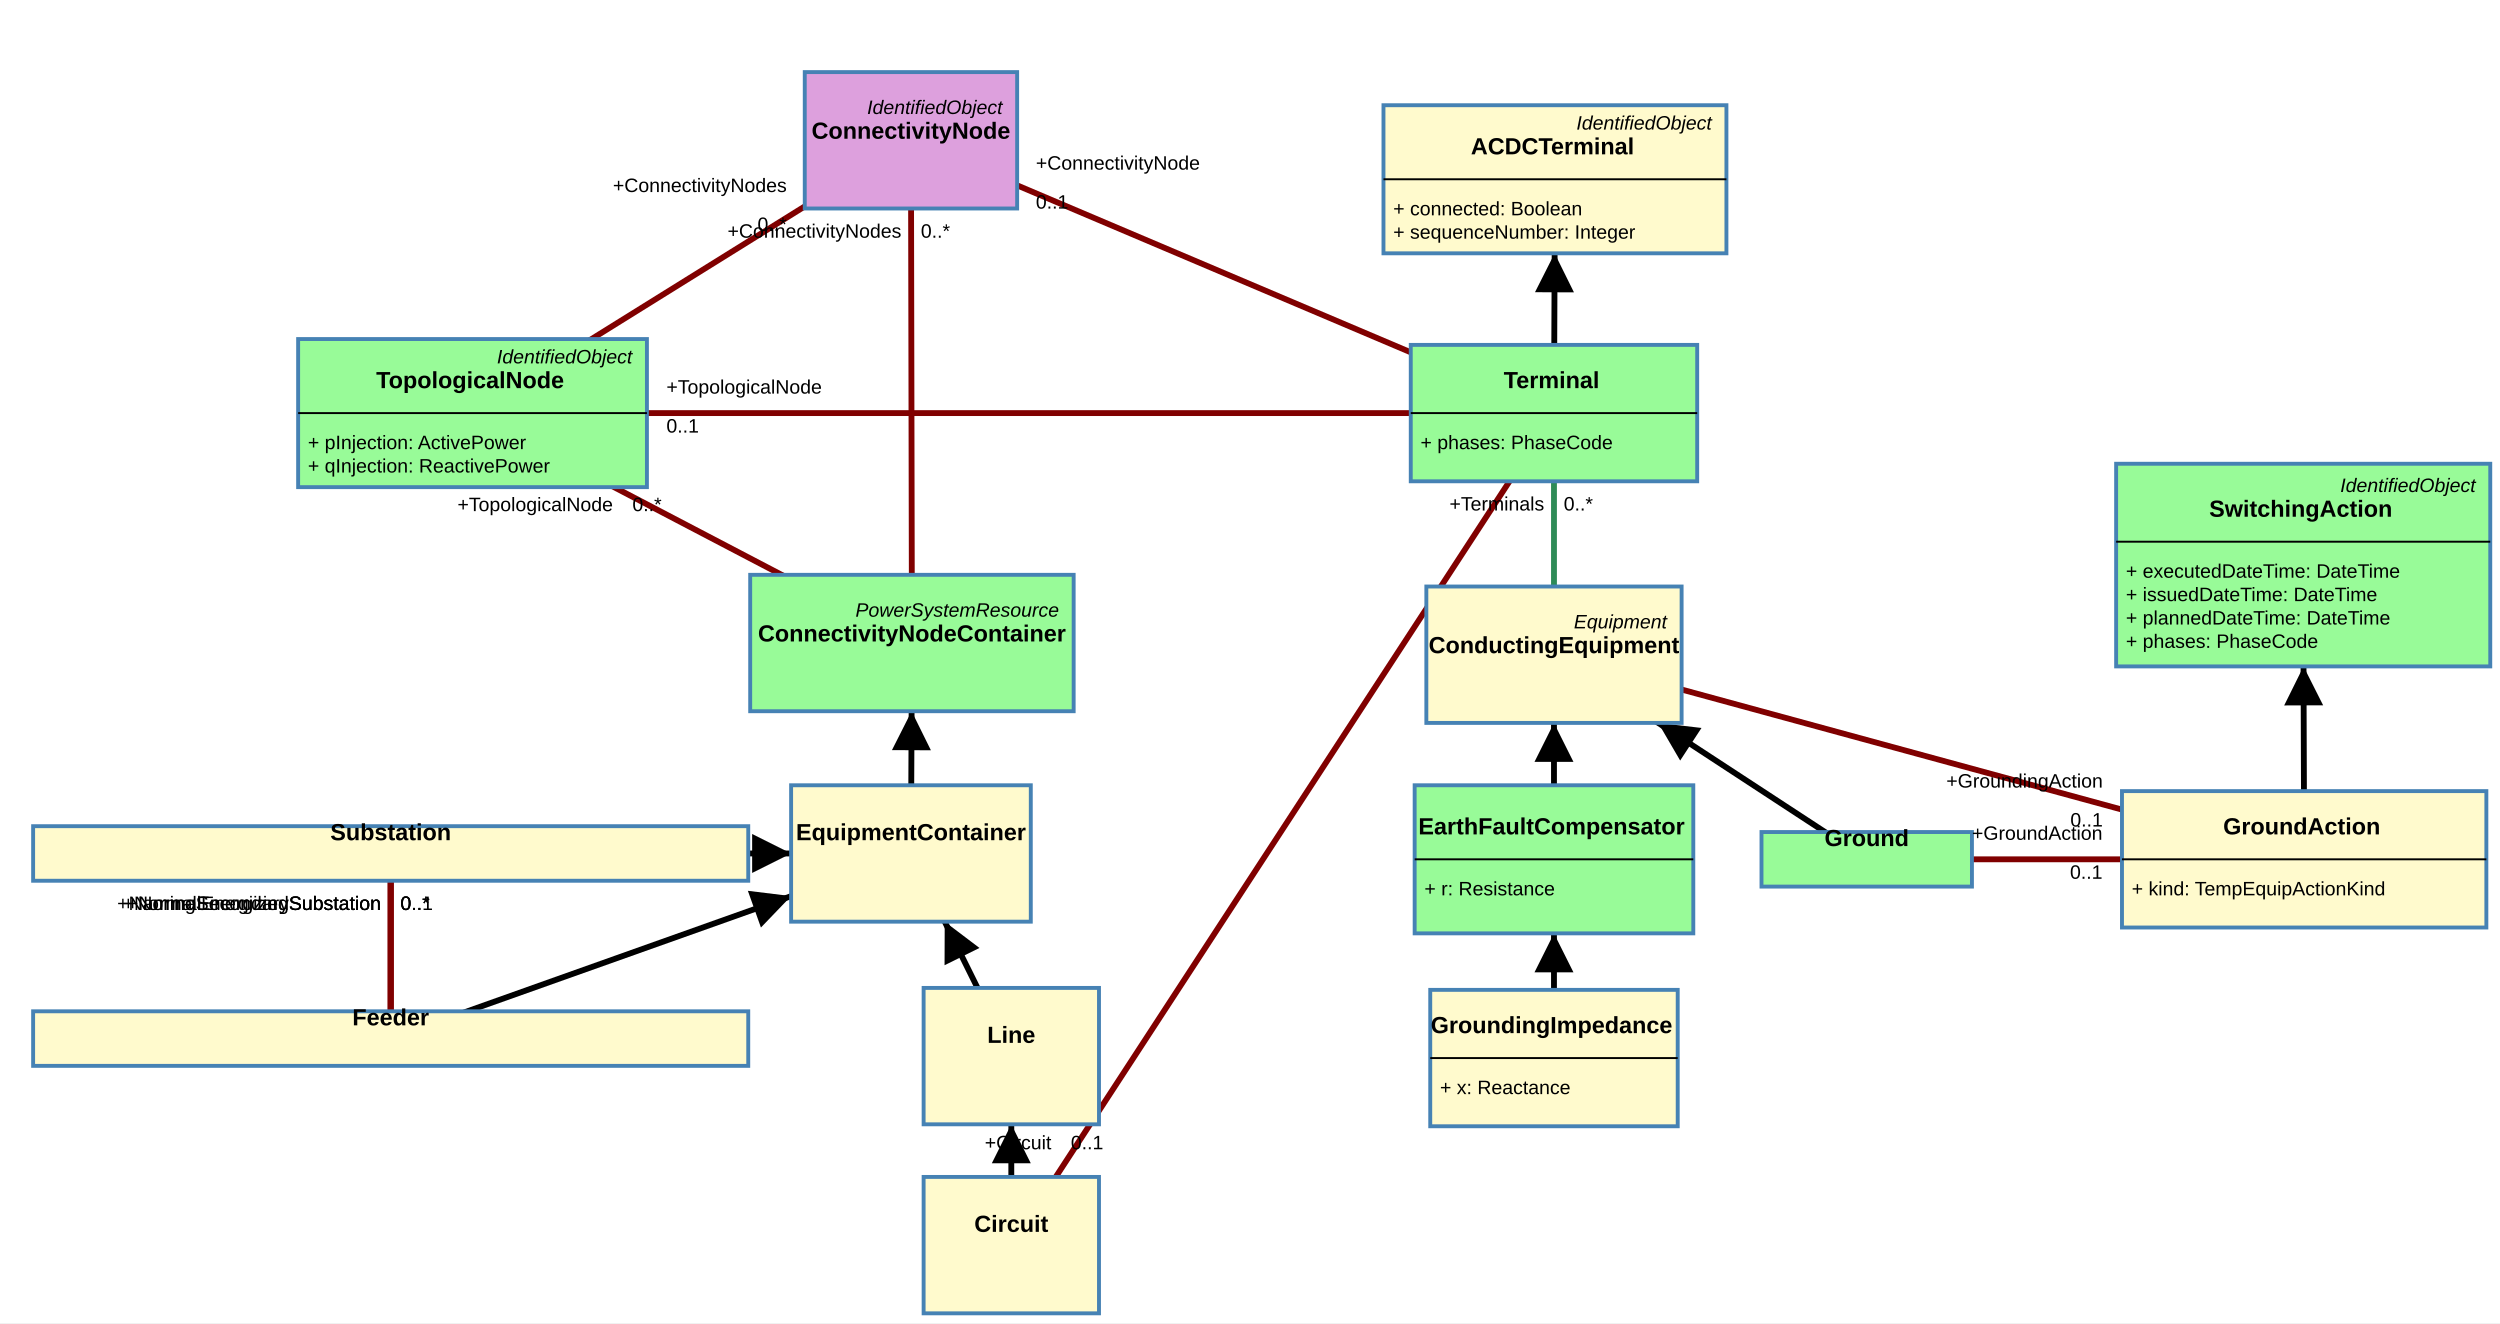
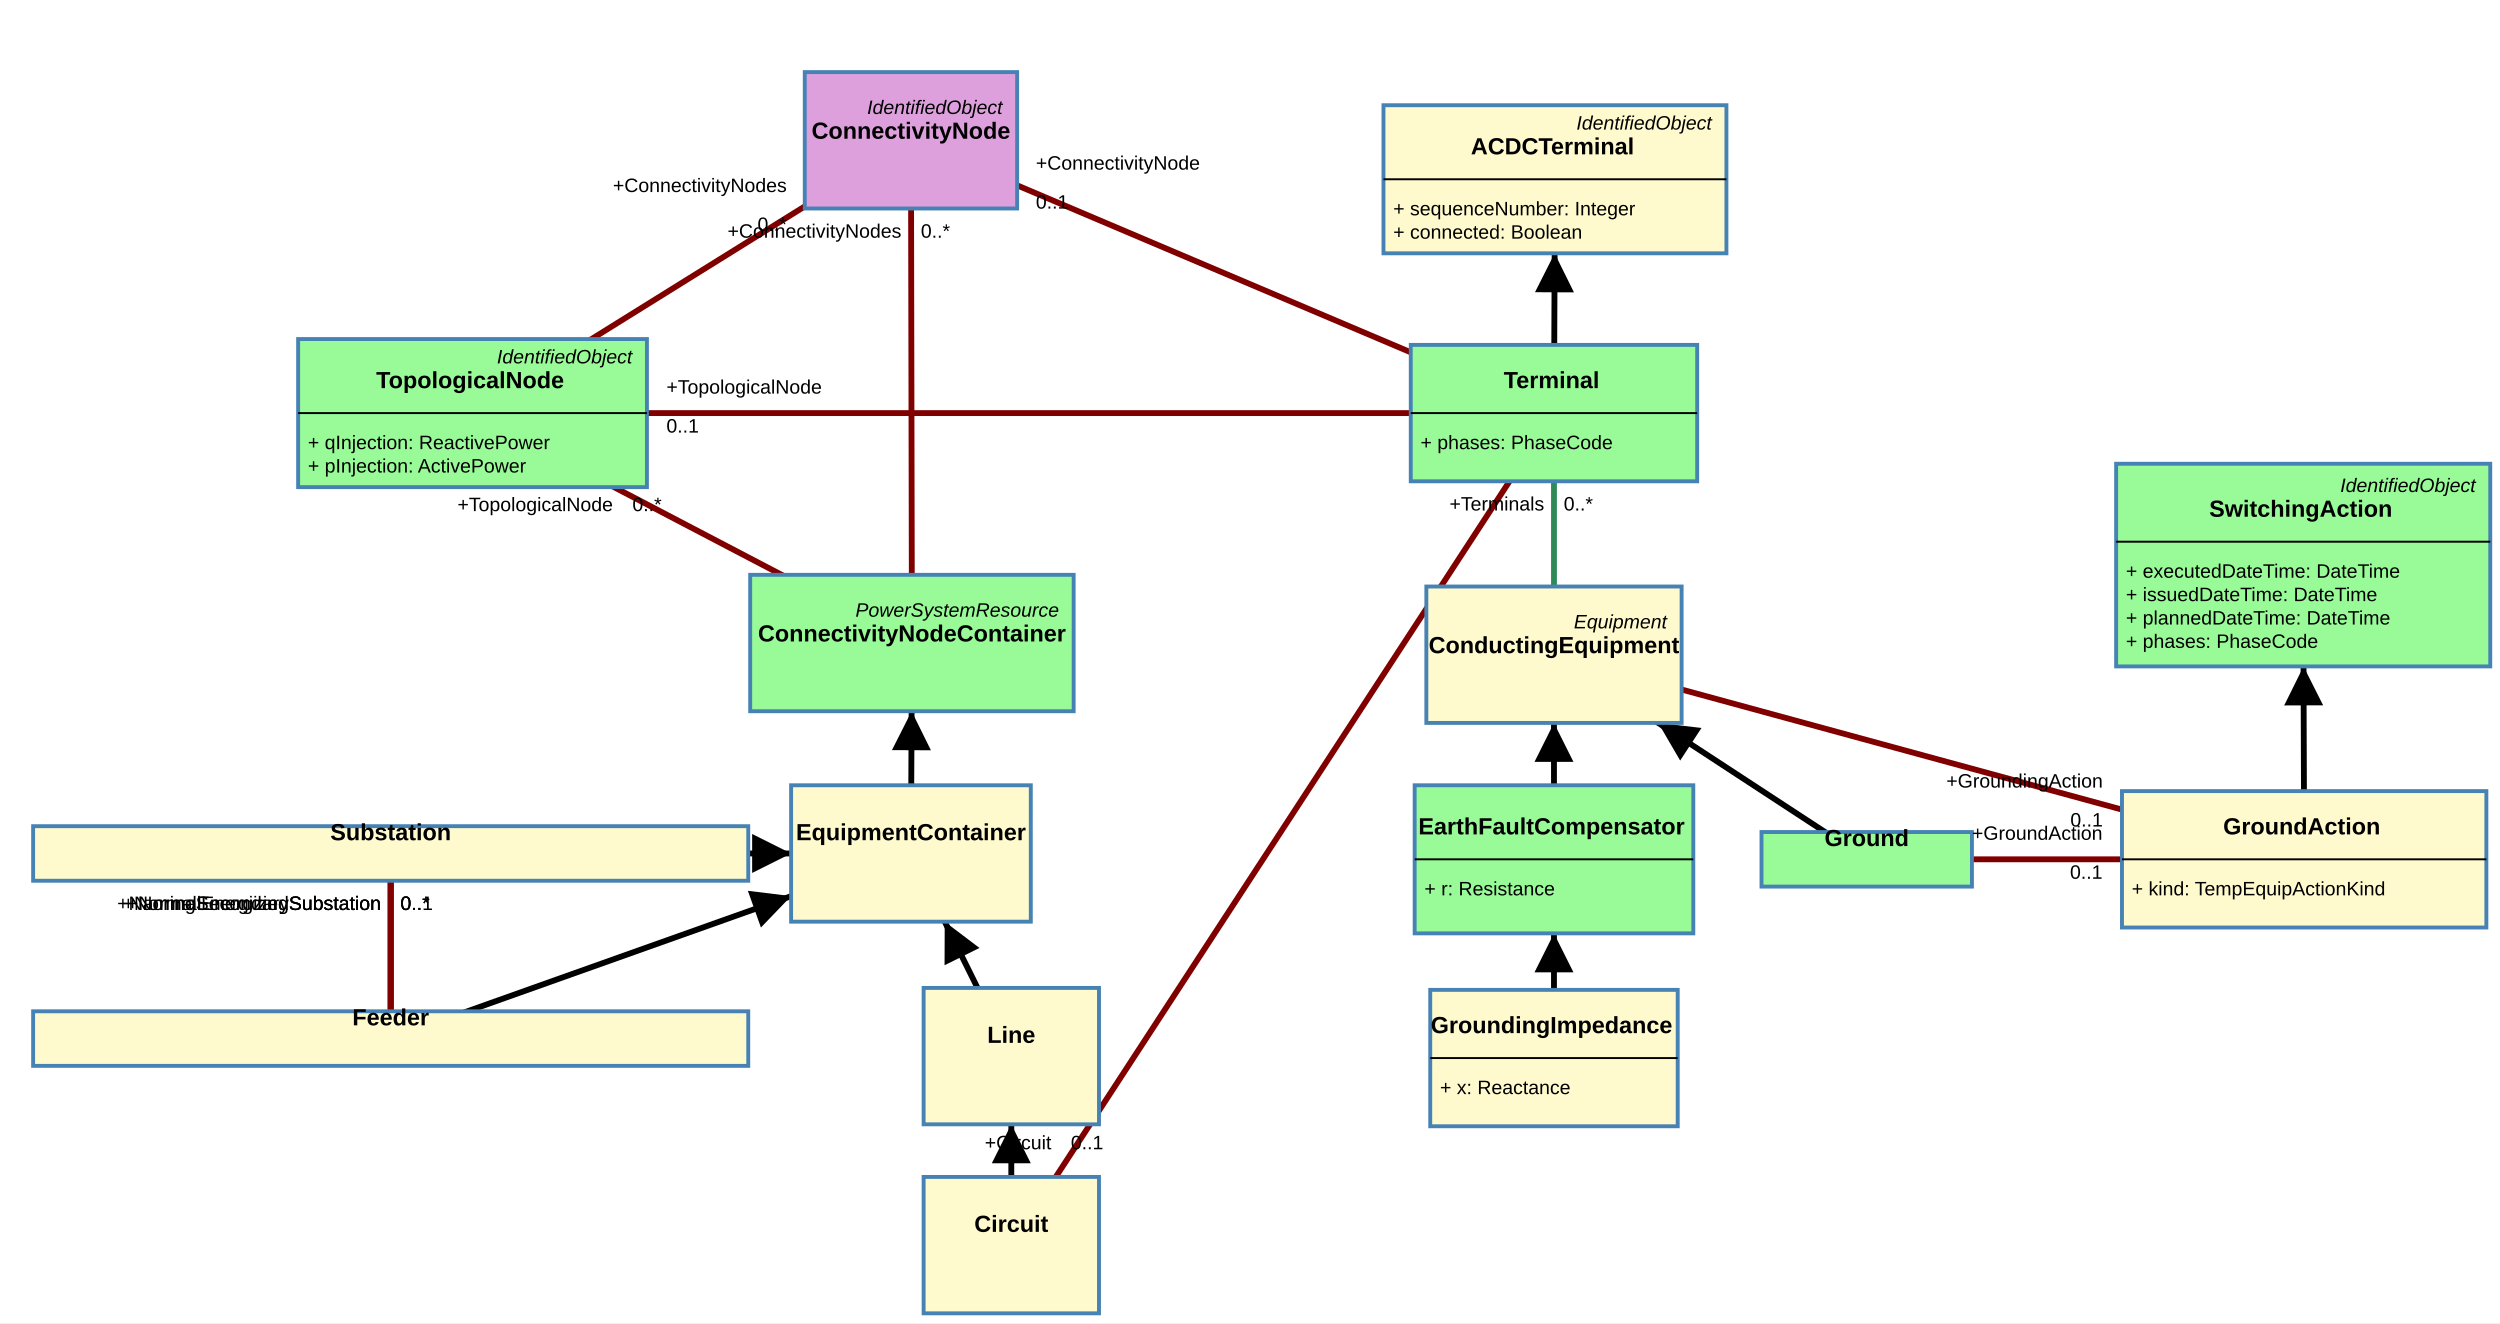
<svg xmlns="http://www.w3.org/2000/svg" width="1283" height="679">
  <rect width="100%" height="100%" fill="white" />
  <g class="zoom-group">
    <defs>
      <marker id="arrowhead" viewBox="-0 -5 10 10" refX="5" refY="0" orient="auto" markerWidth="10" markerHeight="10" xoverflow="visible">
        <path d="M 0,-5 L 10 ,0 L 0,5" fill="black" style="stroke: none;" />
      </marker>
    </defs>
+     <line class="link" x1="797.5" y1="543" x2="797.5" y2="441" stroke="#000000" stroke-width="3" marker-end="url(#arrowhead)" />
+     <line class="link" x1="519" y1="542" x2="467.5" y2="438" stroke="#000000" stroke-width="3" marker-end="url(#arrowhead)" />
+     <line class="link" x1="200.5" y1="438" x2="467.5" y2="438" stroke="#000000" stroke-width="3" marker-end="url(#arrowhead)" />
+     <line class="link" x1="242.5" y1="212" x2="468" y2="330" stroke="#800000" stroke-width="3" />
+     <line class="link" x1="467.5" y1="438" x2="468" y2="330" stroke="#000000" stroke-width="3" marker-end="url(#arrowhead)" />
+     <line class="link" x1="467.5" y1="72" x2="242.5" y2="212" stroke="#800000" stroke-width="3" />
+     <line class="link" x1="467.5" y1="72" x2="468" y2="330" stroke="#800000" stroke-width="3" />
+     <line class="link" x1="958" y1="441" x2="797.5" y2="336" stroke="#000000" stroke-width="3" marker-end="url(#arrowhead)" />
+     <line class="link" x1="797.5" y1="441" x2="797.5" y2="336" stroke="#000000" stroke-width="3" marker-end="url(#arrowhead)" />
+     <line class="link" x1="797.5" y1="212" x2="242.5" y2="212" stroke="#800000" stroke-width="3" />
    <line class="link" x1="797.5" y1="212" x2="467.5" y2="72" stroke="#800000" stroke-width="3" />
+     <line class="link" x1="797.5" y1="212" x2="797.5" y2="336" stroke="#2e8b57" stroke-width="3" />
    <line class="link" x1="797.5" y1="212" x2="798" y2="92" stroke="#000000" stroke-width="3" marker-end="url(#arrowhead)" />
-     <line class="link" x1="797.5" y1="441" x2="797.5" y2="336" stroke="#000000" stroke-width="3" marker-end="url(#arrowhead)" />
-     <line class="link" x1="958" y1="441" x2="797.5" y2="336" stroke="#000000" stroke-width="3" marker-end="url(#arrowhead)" />
-     <line class="link" x1="797.5" y1="212" x2="797.5" y2="336" stroke="#2e8b57" stroke-width="3" />
-     <line class="link" x1="797.5" y1="543" x2="797.5" y2="441" stroke="#000000" stroke-width="3" marker-end="url(#arrowhead)" />
-     <line class="link" x1="1182.5" y1="441" x2="797.5" y2="336" stroke="#800000" stroke-width="3" />
-     <line class="link" x1="1182.5" y1="441" x2="958" y2="441" stroke="#800000" stroke-width="3" />
-     <line class="link" x1="1182.5" y1="441" x2="1182" y2="290" stroke="#000000" stroke-width="3" marker-end="url(#arrowhead)" />
-     <line class="link" x1="467.5" y1="72" x2="468" y2="330" stroke="#800000" stroke-width="3" />
-     <line class="link" x1="242.5" y1="212" x2="468" y2="330" stroke="#800000" stroke-width="3" />
-     <line class="link" x1="797.5" y1="212" x2="242.5" y2="212" stroke="#800000" stroke-width="3" />
-     <line class="link" x1="467.5" y1="72" x2="242.5" y2="212" stroke="#800000" stroke-width="3" />
-     <line class="link" x1="467.5" y1="438" x2="468" y2="330" stroke="#000000" stroke-width="3" marker-end="url(#arrowhead)" />
    <line class="link" x1="200.5" y1="533" x2="467.5" y2="438" stroke="#000000" stroke-width="3" marker-end="url(#arrowhead)" />
-     <line class="link" x1="200.5" y1="438" x2="467.5" y2="438" stroke="#000000" stroke-width="3" marker-end="url(#arrowhead)" />
    <line class="link" x1="200.5" y1="533" x2="200.5" y2="438" stroke="#800000" stroke-width="3" />
    <line class="link" x1="200.5" y1="533" x2="200.5" y2="438" stroke="#800000" stroke-width="3" />
+     <line class="link" x1="519" y1="639" x2="519" y2="542" stroke="#000000" stroke-width="3" marker-end="url(#arrowhead)" />
+     <line class="link" x1="519" y1="639" x2="797.5" y2="212" stroke="#800000" stroke-width="3" />
    <line class="link" x1="200.5" y1="533" x2="200.5" y2="438" stroke="#800000" stroke-width="3" />
-     <line class="link" x1="519" y1="639" x2="797.5" y2="212" stroke="#800000" stroke-width="3" />
-     <line class="link" x1="519" y1="542" x2="467.5" y2="438" stroke="#000000" stroke-width="3" marker-end="url(#arrowhead)" />
-     <line class="link" x1="519" y1="639" x2="519" y2="542" stroke="#000000" stroke-width="3" marker-end="url(#arrowhead)" />
+     <line class="link" x1="1182.5" y1="441" x2="1182" y2="290" stroke="#000000" stroke-width="3" marker-end="url(#arrowhead)" />
+     <line class="link" x1="1182.5" y1="441" x2="958" y2="441" stroke="#800000" stroke-width="3" />
+     <line class="link" x1="1182.5" y1="441" x2="797.5" y2="336" stroke="#800000" stroke-width="3" />
+     <line class="arrow" x2="797.5" y2="489" x1="797.5" y1="543" stroke="#000000" stroke-width="2" marker-end="url(#arrowhead)" />
+     <line class="arrow" x2="489.269" y2="481.961" x1="519" y1="542" stroke="#000000" stroke-width="2" marker-end="url(#arrowhead)" />
+     <line class="arrow" x2="396" y2="438" x1="200.5" y1="438" stroke="#000000" stroke-width="2" marker-end="url(#arrowhead)" />
+     <line class="arrow" x2="467.792" y2="375" x1="467.5" y1="438" stroke="#000000" stroke-width="2" marker-end="url(#arrowhead)" />
+     <line class="arrow" x2="859.368" y2="376.475" x1="958" y1="441" stroke="#000000" stroke-width="2" marker-end="url(#arrowhead)" />
+     <line class="arrow" x2="797.5" y2="381" x1="797.5" y1="441" stroke="#000000" stroke-width="2" marker-end="url(#arrowhead)" />
    <line class="arrow" x2="797.8" y2="140" x1="797.5" y1="212" stroke="#000000" stroke-width="2" marker-end="url(#arrowhead)" />
-     <line class="arrow" x2="797.5" y2="381" x1="797.5" y1="441" stroke="#000000" stroke-width="2" marker-end="url(#arrowhead)" />
-     <line class="arrow" x2="859.368" y2="376.475" x1="958" y1="441" stroke="#000000" stroke-width="2" marker-end="url(#arrowhead)" />
-     <line class="arrow" x2="797.5" y2="489" x1="797.5" y1="543" stroke="#000000" stroke-width="2" marker-end="url(#arrowhead)" />
+     <line class="arrow" x2="396.579" y2="463.234" x1="200.5" y1="533" stroke="#000000" stroke-width="2" marker-end="url(#arrowhead)" />
+     <line class="arrow" x2="519" y2="587" x1="519" y1="639" stroke="#000000" stroke-width="2" marker-end="url(#arrowhead)" />
    <line class="arrow" x2="1182.205" y2="352" x1="1182.5" y1="441" stroke="#000000" stroke-width="2" marker-end="url(#arrowhead)" />
-     <line class="arrow" x2="467.792" y2="375" x1="467.5" y1="438" stroke="#000000" stroke-width="2" marker-end="url(#arrowhead)" />
-     <line class="arrow" x2="396.579" y2="463.234" x1="200.5" y1="533" stroke="#000000" stroke-width="2" marker-end="url(#arrowhead)" />
-     <line class="arrow" x2="396" y2="438" x1="200.5" y1="438" stroke="#000000" stroke-width="2" marker-end="url(#arrowhead)" />
-     <line class="arrow" x2="489.269" y2="481.961" x1="519" y1="542" stroke="#000000" stroke-width="2" marker-end="url(#arrowhead)" />
-     <line class="arrow" x2="519" y2="587" x1="519" y1="639" stroke="#000000" stroke-width="2" marker-end="url(#arrowhead)" />
    <g class="draggable" transform="translate(724, 177)">
      <rect class="box" width="147" height="70" style="fill: #98fb98; stroke: steelblue; stroke-width: 2px; cursor: move;" />
      <text x="0" y="0" text-anchor="start" font-size="10px">
        <tspan x="73.5" y="18" dy=".35em" text-anchor="middle" style="font-family: Arial, sans-serif; font-weight: 700; font-style: normal; fill: black; font-size: 12px; pointer-events: none;">Terminal</tspan>
        <tspan x="5" y="50" dy=".35em" text-anchor="start" style="font-family: Arial, sans-serif; font-weight: 400; font-style: normal; fill: black; font-size: 10px; pointer-events: none;">+   phases: PhaseCode</tspan>
      </text>
      <line x1="0" x2="147" y1="35" y2="35" stroke="black" stroke-width="1" />
    </g>
+     <g class="draggable" transform="translate(732, 301)">
+       <rect class="box" width="131" height="70" style="fill: #fffacd; stroke: steelblue; stroke-width: 2px; cursor: move;" />
+       <text x="0" y="0" text-anchor="start" font-size="10px">
+         <tspan x="126" y="18" dy=".35em" text-anchor="end" style="font-family: Arial, sans-serif; font-weight: 400; font-style: italic; fill: black; font-size: 10px; pointer-events: none;">Equipment</tspan>
+         <tspan x="65.5" y="30" dy=".35em" text-anchor="middle" style="font-family: Arial, sans-serif; font-weight: 700; font-style: normal; fill: black; font-size: 12px; pointer-events: none;">ConductingEquipment</tspan>
+       </text>
+     </g>
+     <g class="draggable" transform="translate(413, 37)">
+       <rect class="box" width="109" height="70" style="fill: #dda0dd; stroke: steelblue; stroke-width: 2px; cursor: move;" />
+       <text x="0" y="0" text-anchor="start" font-size="10px">
+         <tspan x="104" y="18" dy=".35em" text-anchor="end" style="font-family: Arial, sans-serif; font-weight: 400; font-style: italic; fill: black; font-size: 10px; pointer-events: none;">IdentifiedObject</tspan>
+         <tspan x="54.5" y="30" dy=".35em" text-anchor="middle" style="font-family: Arial, sans-serif; font-weight: 700; font-style: normal; fill: black; font-size: 12px; pointer-events: none;">ConnectivityNode</tspan>
+       </text>
+     </g>
+     <g class="draggable" transform="translate(385, 295)">
+       <rect class="box" width="166" height="70" style="fill: #98fb98; stroke: steelblue; stroke-width: 2px; cursor: move;" />
+       <text x="0" y="0" text-anchor="start" font-size="10px">
+         <tspan x="161" y="18" dy=".35em" text-anchor="end" style="font-family: Arial, sans-serif; font-weight: 400; font-style: italic; fill: black; font-size: 10px; pointer-events: none;">PowerSystemResource</tspan>
+         <tspan x="83" y="30" dy=".35em" text-anchor="middle" style="font-family: Arial, sans-serif; font-weight: 700; font-style: normal; fill: black; font-size: 12px; pointer-events: none;">ConnectivityNodeContainer</tspan>
+       </text>
+     </g>
+     <g class="draggable" transform="translate(17, 424)">
+       <rect class="box" width="367" height="28" style="fill: #fffacd; stroke: steelblue; stroke-width: 2px; cursor: move;" />
+       <text x="0" y="0" text-anchor="start" font-size="10px">
+         <tspan x="183.5" y="3" dy=".35em" text-anchor="middle" style="font-family: Arial, sans-serif; font-weight: 700; font-style: normal; fill: black; font-size: 12px; pointer-events: none;">Substation</tspan>
+       </text>
+     </g>
+     <g class="draggable" transform="translate(406, 403)">
+       <rect class="box" width="123" height="70" style="fill: #fffacd; stroke: steelblue; stroke-width: 2px; cursor: move;" />
+       <text x="0" y="0" text-anchor="start" font-size="10px">
+         <tspan x="61.5" y="24" dy=".35em" text-anchor="middle" style="font-family: Arial, sans-serif; font-weight: 700; font-style: normal; fill: black; font-size: 12px; pointer-events: none;">EquipmentContainer</tspan>
+       </text>
+     </g>
+     <g class="draggable" transform="translate(153, 174)">
+       <rect class="box" width="179" height="76" style="fill: #98fb98; stroke: steelblue; stroke-width: 2px; cursor: move;" />
+       <text x="0" y="0" text-anchor="start" font-size="10px">
+         <tspan x="174" y="9" dy=".35em" text-anchor="end" style="font-family: Arial, sans-serif; font-weight: 400; font-style: italic; fill: black; font-size: 10px; pointer-events: none;">IdentifiedObject</tspan>
+         <tspan x="89.5" y="21" dy=".35em" text-anchor="middle" style="font-family: Arial, sans-serif; font-weight: 700; font-style: normal; fill: black; font-size: 12px; pointer-events: none;">TopologicalNode</tspan>
+         <tspan x="5" y="53" dy=".35em" text-anchor="start" style="font-family: Arial, sans-serif; font-weight: 400; font-style: normal; fill: black; font-size: 10px; pointer-events: none;">+   qInjection: ReactivePower</tspan>
+         <tspan x="5" y="65" dy=".35em" text-anchor="start" style="font-family: Arial, sans-serif; font-weight: 400; font-style: normal; fill: black; font-size: 10px; pointer-events: none;">+   pInjection: ActivePower</tspan>
+       </text>
+       <line x1="0" x2="179" y1="38" y2="38" stroke="black" stroke-width="1" />
+     </g>
+     <g class="draggable" transform="translate(904, 427)">
+       <rect class="box" width="108" height="28" style="fill: #98fb98; stroke: steelblue; stroke-width: 2px; cursor: move;" />
+       <text x="0" y="0" text-anchor="start" font-size="10px">
+         <tspan x="54" y="3" dy=".35em" text-anchor="middle" style="font-family: Arial, sans-serif; font-weight: 700; font-style: normal; fill: black; font-size: 12px; pointer-events: none;">Ground</tspan>
+       </text>
+     </g>
+     <g class="draggable" transform="translate(474, 507)">
+       <rect class="box" width="90" height="70" style="fill: #fffacd; stroke: steelblue; stroke-width: 2px; cursor: move;" />
+       <text x="0" y="0" text-anchor="start" font-size="10px">
+         <tspan x="45" y="24" dy=".35em" text-anchor="middle" style="font-family: Arial, sans-serif; font-weight: 700; font-style: normal; fill: black; font-size: 12px; pointer-events: none;">Line</tspan>
+       </text>
+     </g>
+     <g class="draggable" transform="translate(734, 508)">
+       <rect class="box" width="127" height="70" style="fill: #fffacd; stroke: steelblue; stroke-width: 2px; cursor: move;" />
+       <text x="0" y="0" text-anchor="start" font-size="10px">
+         <tspan x="63.5" y="18" dy=".35em" text-anchor="middle" style="font-family: Arial, sans-serif; font-weight: 700; font-style: normal; fill: black; font-size: 12px; pointer-events: none;">GroundingImpedance</tspan>
+         <tspan x="5" y="50" dy=".35em" text-anchor="start" style="font-family: Arial, sans-serif; font-weight: 400; font-style: normal; fill: black; font-size: 10px; pointer-events: none;">+   x: Reactance</tspan>
+       </text>
+       <line x1="0" x2="127" y1="35" y2="35" stroke="black" stroke-width="1" />
+     </g>
+     <g class="draggable" transform="translate(726, 403)">
+       <rect class="box" width="143" height="76" style="fill: #98fb98; stroke: steelblue; stroke-width: 2px; cursor: move;" />
+       <text x="0" y="0" text-anchor="start" font-size="10px">
+         <tspan x="71.5" y="21" dy=".35em" text-anchor="middle" style="font-family: Arial, sans-serif; font-weight: 700; font-style: normal; fill: black; font-size: 12px; pointer-events: none;">EarthFaultCompensator</tspan>
+         <tspan x="5" y="53" dy=".35em" text-anchor="start" style="font-family: Arial, sans-serif; font-weight: 400; font-style: normal; fill: black; font-size: 10px; pointer-events: none;">+   r: Resistance</tspan>
+       </text>
+       <line x1="0" x2="143" y1="38" y2="38" stroke="black" stroke-width="1" />
+     </g>
    <g class="draggable" transform="translate(710, 54)">
      <rect class="box" width="176" height="76" style="fill: #fffacd; stroke: steelblue; stroke-width: 2px; cursor: move;" />
      <text x="0" y="0" text-anchor="start" font-size="10px">
        <tspan x="171" y="9" dy=".35em" text-anchor="end" style="font-family: Arial, sans-serif; font-weight: 400; font-style: italic; fill: black; font-size: 10px; pointer-events: none;">IdentifiedObject</tspan>
        <tspan x="88" y="21" dy=".35em" text-anchor="middle" style="font-family: Arial, sans-serif; font-weight: 700; font-style: normal; fill: black; font-size: 12px; pointer-events: none;">ACDCTerminal</tspan>
-         <tspan x="5" y="53" dy=".35em" text-anchor="start" style="font-family: Arial, sans-serif; font-weight: 400; font-style: normal; fill: black; font-size: 10px; pointer-events: none;">+   connected: Boolean</tspan>
-         <tspan x="5" y="65" dy=".35em" text-anchor="start" style="font-family: Arial, sans-serif; font-weight: 400; font-style: normal; fill: black; font-size: 10px; pointer-events: none;">+   sequenceNumber: Integer</tspan>
+         <tspan x="5" y="53" dy=".35em" text-anchor="start" style="font-family: Arial, sans-serif; font-weight: 400; font-style: normal; fill: black; font-size: 10px; pointer-events: none;">+   sequenceNumber: Integer</tspan>
+         <tspan x="5" y="65" dy=".35em" text-anchor="start" style="font-family: Arial, sans-serif; font-weight: 400; font-style: normal; fill: black; font-size: 10px; pointer-events: none;">+   connected: Boolean</tspan>
      </text>
      <line x1="0" x2="176" y1="38" y2="38" stroke="black" stroke-width="1" />
    </g>
-     <g class="draggable" transform="translate(732, 301)">
-       <rect class="box" width="131" height="70" style="fill: #fffacd; stroke: steelblue; stroke-width: 2px; cursor: move;" />
-       <text x="0" y="0" text-anchor="start" font-size="10px">
-         <tspan x="126" y="18" dy=".35em" text-anchor="end" style="font-family: Arial, sans-serif; font-weight: 400; font-style: italic; fill: black; font-size: 10px; pointer-events: none;">Equipment</tspan>
-         <tspan x="65.5" y="30" dy=".35em" text-anchor="middle" style="font-family: Arial, sans-serif; font-weight: 700; font-style: normal; fill: black; font-size: 12px; pointer-events: none;">ConductingEquipment</tspan>
+     <g class="draggable" transform="translate(17, 519)">
+       <rect class="box" width="367" height="28" style="fill: #fffacd; stroke: steelblue; stroke-width: 2px; cursor: move;" />
+       <text x="0" y="0" text-anchor="start" font-size="10px">
+         <tspan x="183.5" y="3" dy=".35em" text-anchor="middle" style="font-family: Arial, sans-serif; font-weight: 700; font-style: normal; fill: black; font-size: 12px; pointer-events: none;">Feeder</tspan>
+       </text>
+     </g>
+     <g class="draggable" transform="translate(474, 604)">
+       <rect class="box" width="90" height="70" style="fill: #fffacd; stroke: steelblue; stroke-width: 2px; cursor: move;" />
+       <text x="0" y="0" text-anchor="start" font-size="10px">
+         <tspan x="45" y="24" dy=".35em" text-anchor="middle" style="font-family: Arial, sans-serif; font-weight: 700; font-style: normal; fill: black; font-size: 12px; pointer-events: none;">Circuit</tspan>
      </text>
    </g>
    <g class="draggable" transform="translate(1089, 406)">
      <rect class="box" width="187" height="70" style="fill: #fffacd; stroke: steelblue; stroke-width: 2px; cursor: move;" />
      <text x="0" y="0" text-anchor="start" font-size="10px">
        <tspan x="93.5" y="18" dy=".35em" text-anchor="middle" style="font-family: Arial, sans-serif; font-weight: 700; font-style: normal; fill: black; font-size: 12px; pointer-events: none;">GroundAction</tspan>
        <tspan x="5" y="50" dy=".35em" text-anchor="start" style="font-family: Arial, sans-serif; font-weight: 400; font-style: normal; fill: black; font-size: 10px; pointer-events: none;">+   kind: TempEquipActionKind</tspan>
      </text>
      <line x1="0" x2="187" y1="35" y2="35" stroke="black" stroke-width="1" />
    </g>
    <g class="draggable" transform="translate(1086, 238)">
      <rect class="box" width="192" height="104" style="fill: #98fb98; stroke: steelblue; stroke-width: 2px; cursor: move;" />
      <text x="0" y="0" text-anchor="start" font-size="10px">
        <tspan x="187" y="11" dy=".35em" text-anchor="end" style="font-family: Arial, sans-serif; font-weight: 400; font-style: italic; fill: black; font-size: 10px; pointer-events: none;">IdentifiedObject</tspan>
        <tspan x="96" y="23" dy=".35em" text-anchor="middle" style="font-family: Arial, sans-serif; font-weight: 700; font-style: normal; fill: black; font-size: 12px; pointer-events: none;">SwitchingAction</tspan>
        <tspan x="5" y="55" dy=".35em" text-anchor="start" style="font-family: Arial, sans-serif; font-weight: 400; font-style: normal; fill: black; font-size: 10px; pointer-events: none;">+   executedDateTime: DateTime</tspan>
        <tspan x="5" y="67" dy=".35em" text-anchor="start" style="font-family: Arial, sans-serif; font-weight: 400; font-style: normal; fill: black; font-size: 10px; pointer-events: none;">+   issuedDateTime: DateTime</tspan>
        <tspan x="5" y="79" dy=".35em" text-anchor="start" style="font-family: Arial, sans-serif; font-weight: 400; font-style: normal; fill: black; font-size: 10px; pointer-events: none;">+   plannedDateTime: DateTime</tspan>
        <tspan x="5" y="91" dy=".35em" text-anchor="start" style="font-family: Arial, sans-serif; font-weight: 400; font-style: normal; fill: black; font-size: 10px; pointer-events: none;">+   phases: PhaseCode</tspan>
      </text>
      <line x1="0" x2="192" y1="40" y2="40" stroke="black" stroke-width="1" />
    </g>
-     <g class="draggable" transform="translate(385, 295)">
-       <rect class="box" width="166" height="70" style="fill: #98fb98; stroke: steelblue; stroke-width: 2px; cursor: move;" />
-       <text x="0" y="0" text-anchor="start" font-size="10px">
-         <tspan x="161" y="18" dy=".35em" text-anchor="end" style="font-family: Arial, sans-serif; font-weight: 400; font-style: italic; fill: black; font-size: 10px; pointer-events: none;">PowerSystemResource</tspan>
-         <tspan x="83" y="30" dy=".35em" text-anchor="middle" style="font-family: Arial, sans-serif; font-weight: 700; font-style: normal; fill: black; font-size: 12px; pointer-events: none;">ConnectivityNodeContainer</tspan>
-       </text>
-     </g>
-     <g class="draggable" transform="translate(153, 174)">
-       <rect class="box" width="179" height="76" style="fill: #98fb98; stroke: steelblue; stroke-width: 2px; cursor: move;" />
-       <text x="0" y="0" text-anchor="start" font-size="10px">
-         <tspan x="174" y="9" dy=".35em" text-anchor="end" style="font-family: Arial, sans-serif; font-weight: 400; font-style: italic; fill: black; font-size: 10px; pointer-events: none;">IdentifiedObject</tspan>
-         <tspan x="89.5" y="21" dy=".35em" text-anchor="middle" style="font-family: Arial, sans-serif; font-weight: 700; font-style: normal; fill: black; font-size: 12px; pointer-events: none;">TopologicalNode</tspan>
-         <tspan x="5" y="53" dy=".35em" text-anchor="start" style="font-family: Arial, sans-serif; font-weight: 400; font-style: normal; fill: black; font-size: 10px; pointer-events: none;">+   pInjection: ActivePower</tspan>
-         <tspan x="5" y="65" dy=".35em" text-anchor="start" style="font-family: Arial, sans-serif; font-weight: 400; font-style: normal; fill: black; font-size: 10px; pointer-events: none;">+   qInjection: ReactivePower</tspan>
-       </text>
-       <line x1="0" x2="179" y1="38" y2="38" stroke="black" stroke-width="1" />
-     </g>
-     <g class="draggable" transform="translate(17, 519)">
-       <rect class="box" width="367" height="28" style="fill: #fffacd; stroke: steelblue; stroke-width: 2px; cursor: move;" />
-       <text x="0" y="0" text-anchor="start" font-size="10px">
-         <tspan x="183.5" y="3" dy=".35em" text-anchor="middle" style="font-family: Arial, sans-serif; font-weight: 700; font-style: normal; fill: black; font-size: 12px; pointer-events: none;">Feeder</tspan>
-       </text>
-     </g>
-     <g class="draggable" transform="translate(17, 424)">
-       <rect class="box" width="367" height="28" style="fill: #fffacd; stroke: steelblue; stroke-width: 2px; cursor: move;" />
-       <text x="0" y="0" text-anchor="start" font-size="10px">
-         <tspan x="183.5" y="3" dy=".35em" text-anchor="middle" style="font-family: Arial, sans-serif; font-weight: 700; font-style: normal; fill: black; font-size: 12px; pointer-events: none;">Substation</tspan>
-       </text>
-     </g>
-     <g class="draggable" transform="translate(474, 604)">
-       <rect class="box" width="90" height="70" style="fill: #fffacd; stroke: steelblue; stroke-width: 2px; cursor: move;" />
-       <text x="0" y="0" text-anchor="start" font-size="10px">
-         <tspan x="45" y="24" dy=".35em" text-anchor="middle" style="font-family: Arial, sans-serif; font-weight: 700; font-style: normal; fill: black; font-size: 12px; pointer-events: none;">Circuit</tspan>
-       </text>
-     </g>
-     <g class="draggable" transform="translate(474, 507)">
-       <rect class="box" width="90" height="70" style="fill: #fffacd; stroke: steelblue; stroke-width: 2px; cursor: move;" />
-       <text x="0" y="0" text-anchor="start" font-size="10px">
-         <tspan x="45" y="24" dy=".35em" text-anchor="middle" style="font-family: Arial, sans-serif; font-weight: 700; font-style: normal; fill: black; font-size: 12px; pointer-events: none;">Line</tspan>
-       </text>
-     </g>
-     <g class="draggable" transform="translate(726, 403)">
-       <rect class="box" width="143" height="76" style="fill: #98fb98; stroke: steelblue; stroke-width: 2px; cursor: move;" />
-       <text x="0" y="0" text-anchor="start" font-size="10px">
-         <tspan x="71.5" y="21" dy=".35em" text-anchor="middle" style="font-family: Arial, sans-serif; font-weight: 700; font-style: normal; fill: black; font-size: 12px; pointer-events: none;">EarthFaultCompensator</tspan>
-         <tspan x="5" y="53" dy=".35em" text-anchor="start" style="font-family: Arial, sans-serif; font-weight: 400; font-style: normal; fill: black; font-size: 10px; pointer-events: none;">+   r: Resistance</tspan>
-       </text>
-       <line x1="0" x2="143" y1="38" y2="38" stroke="black" stroke-width="1" />
-     </g>
-     <g class="draggable" transform="translate(904, 427)">
-       <rect class="box" width="108" height="28" style="fill: #98fb98; stroke: steelblue; stroke-width: 2px; cursor: move;" />
-       <text x="0" y="0" text-anchor="start" font-size="10px">
-         <tspan x="54" y="3" dy=".35em" text-anchor="middle" style="font-family: Arial, sans-serif; font-weight: 700; font-style: normal; fill: black; font-size: 12px; pointer-events: none;">Ground</tspan>
-       </text>
-     </g>
-     <g class="draggable" transform="translate(406, 403)">
-       <rect class="box" width="123" height="70" style="fill: #fffacd; stroke: steelblue; stroke-width: 2px; cursor: move;" />
-       <text x="0" y="0" text-anchor="start" font-size="10px">
-         <tspan x="61.5" y="24" dy=".35em" text-anchor="middle" style="font-family: Arial, sans-serif; font-weight: 700; font-style: normal; fill: black; font-size: 12px; pointer-events: none;">EquipmentContainer</tspan>
-       </text>
-     </g>
-     <g class="draggable" transform="translate(734, 508)">
-       <rect class="box" width="127" height="70" style="fill: #fffacd; stroke: steelblue; stroke-width: 2px; cursor: move;" />
-       <text x="0" y="0" text-anchor="start" font-size="10px">
-         <tspan x="63.5" y="18" dy=".35em" text-anchor="middle" style="font-family: Arial, sans-serif; font-weight: 700; font-style: normal; fill: black; font-size: 12px; pointer-events: none;">GroundingImpedance</tspan>
-         <tspan x="5" y="50" dy=".35em" text-anchor="start" style="font-family: Arial, sans-serif; font-weight: 400; font-style: normal; fill: black; font-size: 10px; pointer-events: none;">+   x: Reactance</tspan>
-       </text>
-       <line x1="0" x2="127" y1="35" y2="35" stroke="black" stroke-width="1" />
-     </g>
-     <g class="draggable" transform="translate(413, 37)">
-       <rect class="box" width="109" height="70" style="fill: #dda0dd; stroke: steelblue; stroke-width: 2px; cursor: move;" />
-       <text x="0" y="0" text-anchor="start" font-size="10px">
-         <tspan x="104" y="18" dy=".35em" text-anchor="end" style="font-family: Arial, sans-serif; font-weight: 400; font-style: italic; fill: black; font-size: 10px; pointer-events: none;">IdentifiedObject</tspan>
-         <tspan x="54.5" y="30" dy=".35em" text-anchor="middle" style="font-family: Arial, sans-serif; font-weight: 700; font-style: normal; fill: black; font-size: 12px; pointer-events: none;">ConnectivityNode</tspan>
-       </text>
-     </g>
+     <text class="link-text-start-top" x="792.5" y="503" text-anchor="end" dy="-1em" style="font-family: Arial, sans-serif; font-size: 10px; fill: black;" />
+     <text class="link-text-start-top" x="494.449" y="502.519" text-anchor="end" dy="-1em" style="font-family: Arial, sans-serif; font-size: 10px; fill: black;" />
+     <text class="link-text-start-top" x="394" y="438" text-anchor="start" dy="-1em" style="font-family: Arial, sans-serif; font-size: 10px; fill: black;" />
+     <text class="link-text-start-top" x="314.549" y="252.318" text-anchor="end" dy="1em" style="font-family: Arial, sans-serif; font-size: 10px; fill: black;">+TopologicalNode</text>
+     <text class="link-text-start-top" x="462.685" y="398" text-anchor="end" dy="-1em" style="font-family: Arial, sans-serif; font-size: 10px; fill: black;" />
+     <text class="link-text-start-top" x="403.755" y="108.553" text-anchor="end" dy="-1em" style="font-family: Arial, sans-serif; font-size: 10px; fill: black;">+ConnectivityNodes</text>
+     <text class="link-text-start-top" x="462.578" y="112" text-anchor="end" dy="1em" style="font-family: Arial, sans-serif; font-size: 10px; fill: black;">+ConnectivityNodes</text>
+     <text class="link-text-start-top" x="927.416" y="424.263" text-anchor="end" dy="-1em" style="font-family: Arial, sans-serif; font-size: 10px; fill: black;" />
+     <text class="link-text-start-top" x="792.5" y="398" text-anchor="end" dy="-1em" style="font-family: Arial, sans-serif; font-size: 10px; fill: black;" />
+     <text class="link-text-start-top" x="714" y="212" text-anchor="end" dy="-1em" style="font-family: Arial, sans-serif; font-size: 10px; fill: black;" />
    <text class="link-text-start-top" x="714.397" y="178.865" text-anchor="end" dy="-1em" style="font-family: Arial, sans-serif; font-size: 10px; fill: black;" />
+     <text class="link-text-start-top" x="792.5" y="252" text-anchor="end" dy="1em" style="font-family: Arial, sans-serif; font-size: 10px; fill: black;">+Terminals</text>
    <text class="link-text-start-top" x="792.667" y="172" text-anchor="end" dy="-1em" style="font-family: Arial, sans-serif; font-size: 10px; fill: black;" />
-     <text class="link-text-start-top" x="792.5" y="398" text-anchor="end" dy="-1em" style="font-family: Arial, sans-serif; font-size: 10px; fill: black;" />
-     <text class="link-text-start-top" x="927.416" y="424.263" text-anchor="end" dy="-1em" style="font-family: Arial, sans-serif; font-size: 10px; fill: black;" />
-     <text class="link-text-start-top" x="792.5" y="252" text-anchor="end" dy="1em" style="font-family: Arial, sans-serif; font-size: 10px; fill: black;">+Terminals</text>
-     <text class="link-text-start-top" x="792.5" y="503" text-anchor="end" dy="-1em" style="font-family: Arial, sans-serif; font-size: 10px; fill: black;" />
-     <text class="link-text-start-top" x="1079.176" y="414.184" text-anchor="end" dy="-1em" style="font-family: Arial, sans-serif; font-size: 10px; fill: black;">+GroundingAction</text>
-     <text class="link-text-start-top" x="1079" y="441" text-anchor="end" dy="-1em" style="font-family: Arial, sans-serif; font-size: 10px; fill: black;">+GroundAction</text>
-     <text class="link-text-start-top" x="1177.368" y="401" text-anchor="end" dy="-1em" style="font-family: Arial, sans-serif; font-size: 10px; fill: black;" />
-     <text class="link-text-start-top" x="462.578" y="112" text-anchor="end" dy="1em" style="font-family: Arial, sans-serif; font-size: 10px; fill: black;">+ConnectivityNodes</text>
-     <text class="link-text-start-top" x="314.549" y="252.318" text-anchor="end" dy="1em" style="font-family: Arial, sans-serif; font-size: 10px; fill: black;">+TopologicalNode</text>
-     <text class="link-text-start-top" x="714" y="212" text-anchor="end" dy="-1em" style="font-family: Arial, sans-serif; font-size: 10px; fill: black;" />
-     <text class="link-text-start-top" x="403.755" y="108.553" text-anchor="end" dy="-1em" style="font-family: Arial, sans-serif; font-size: 10px; fill: black;">+ConnectivityNodes</text>
-     <text class="link-text-start-top" x="462.685" y="398" text-anchor="end" dy="-1em" style="font-family: Arial, sans-serif; font-size: 10px; fill: black;" />
    <text class="link-text-start-top" x="239.558" y="517.324" text-anchor="end" dy="-1em" style="font-family: Arial, sans-serif; font-size: 10px; fill: black;" />
-     <text class="link-text-start-top" x="394" y="438" text-anchor="start" dy="-1em" style="font-family: Arial, sans-serif; font-size: 10px; fill: black;" />
    <text class="link-text-start-top" x="195.5" y="514" text-anchor="end" dy="-1em" style="font-family: Arial, sans-serif; font-size: 10px; fill: black;" />
    <text class="link-text-start-top" x="195.5" y="514" text-anchor="end" dy="-1em" style="font-family: Arial, sans-serif; font-size: 10px; fill: black;" />
+     <text class="link-text-start-top" x="514" y="599" text-anchor="end" dy="-1em" style="font-family: Arial, sans-serif; font-size: 10px; fill: black;" />
+     <text class="link-text-start-top" x="539.559" y="599.812" text-anchor="end" dy="-1em" style="font-family: Arial, sans-serif; font-size: 10px; fill: black;">+Circuit</text>
    <text class="link-text-start-top" x="195.5" y="514" text-anchor="end" dy="-1em" style="font-family: Arial, sans-serif; font-size: 10px; fill: black;" />
-     <text class="link-text-start-top" x="539.559" y="599.812" text-anchor="end" dy="-1em" style="font-family: Arial, sans-serif; font-size: 10px; fill: black;">+Circuit</text>
-     <text class="link-text-start-top" x="494.449" y="502.519" text-anchor="end" dy="-1em" style="font-family: Arial, sans-serif; font-size: 10px; fill: black;" />
-     <text class="link-text-start-top" x="514" y="599" text-anchor="end" dy="-1em" style="font-family: Arial, sans-serif; font-size: 10px; fill: black;" />
+     <text class="link-text-start-top" x="1177.368" y="401" text-anchor="end" dy="-1em" style="font-family: Arial, sans-serif; font-size: 10px; fill: black;" />
+     <text class="link-text-start-top" x="1079" y="441" text-anchor="end" dy="-1em" style="font-family: Arial, sans-serif; font-size: 10px; fill: black;">+GroundAction</text>
+     <text class="link-text-start-top" x="1079.176" y="414.184" text-anchor="end" dy="-1em" style="font-family: Arial, sans-serif; font-size: 10px; fill: black;">+GroundingAction</text>
+     <text class="link-text-start-btm" x="802.5" y="503" dy="-1em" text-anchor="start" style="font-family: Arial, sans-serif; font-size: 10px; fill: black;" />
+     <text class="link-text-start-btm" x="504.449" y="502.519" dy="-1em" text-anchor="start" style="font-family: Arial, sans-serif; font-size: 10px; fill: black;" />
+     <text class="link-text-start-btm" x="394" y="438" dy="1em" text-anchor="start" style="font-family: Arial, sans-serif; font-size: 10px; fill: black;" />
+     <text class="link-text-start-btm" x="324.549" y="252.318" dy="1em" text-anchor="start" style="font-family: Arial, sans-serif; font-size: 10px; fill: black;">0..*</text>
+     <text class="link-text-start-btm" x="472.685" y="398" dy="-1em" text-anchor="start" style="font-family: Arial, sans-serif; font-size: 10px; fill: black;" />
+     <text class="link-text-start-btm" x="403.755" y="108.553" dy="1em" text-anchor="end" style="font-family: Arial, sans-serif; font-size: 10px; fill: black;">0..*</text>
+     <text class="link-text-start-btm" x="472.578" y="112" dy="1em" text-anchor="start" style="font-family: Arial, sans-serif; font-size: 10px; fill: black;">0..*</text>
+     <text class="link-text-start-btm" x="937.416" y="424.263" dy="-1em" text-anchor="start" style="font-family: Arial, sans-serif; font-size: 10px; fill: black;" />
+     <text class="link-text-start-btm" x="802.5" y="398" dy="-1em" text-anchor="start" style="font-family: Arial, sans-serif; font-size: 10px; fill: black;" />
+     <text class="link-text-start-btm" x="714" y="212" dy="1em" text-anchor="end" style="font-family: Arial, sans-serif; font-size: 10px; fill: black;" />
    <text class="link-text-start-btm" x="714.397" y="178.865" dy="1em" text-anchor="end" style="font-family: Arial, sans-serif; font-size: 10px; fill: black;" />
+     <text class="link-text-start-btm" x="802.5" y="252" dy="1em" text-anchor="start" style="font-family: Arial, sans-serif; font-size: 10px; fill: black;">0..*</text>
    <text class="link-text-start-btm" x="802.667" y="172" dy="-1em" text-anchor="start" style="font-family: Arial, sans-serif; font-size: 10px; fill: black;" />
-     <text class="link-text-start-btm" x="802.5" y="398" dy="-1em" text-anchor="start" style="font-family: Arial, sans-serif; font-size: 10px; fill: black;" />
-     <text class="link-text-start-btm" x="937.416" y="424.263" dy="-1em" text-anchor="start" style="font-family: Arial, sans-serif; font-size: 10px; fill: black;" />
-     <text class="link-text-start-btm" x="802.5" y="252" dy="1em" text-anchor="start" style="font-family: Arial, sans-serif; font-size: 10px; fill: black;">0..*</text>
-     <text class="link-text-start-btm" x="802.5" y="503" dy="-1em" text-anchor="start" style="font-family: Arial, sans-serif; font-size: 10px; fill: black;" />
-     <text class="link-text-start-btm" x="1079.176" y="414.184" dy="1em" text-anchor="end" style="font-family: Arial, sans-serif; font-size: 10px; fill: black;">0..1</text>
-     <text class="link-text-start-btm" x="1079" y="441" dy="1em" text-anchor="end" style="font-family: Arial, sans-serif; font-size: 10px; fill: black;">0..1</text>
-     <text class="link-text-start-btm" x="1187.368" y="401" dy="-1em" text-anchor="start" style="font-family: Arial, sans-serif; font-size: 10px; fill: black;" />
-     <text class="link-text-start-btm" x="472.578" y="112" dy="1em" text-anchor="start" style="font-family: Arial, sans-serif; font-size: 10px; fill: black;">0..*</text>
-     <text class="link-text-start-btm" x="324.549" y="252.318" dy="1em" text-anchor="start" style="font-family: Arial, sans-serif; font-size: 10px; fill: black;">0..*</text>
-     <text class="link-text-start-btm" x="714" y="212" dy="1em" text-anchor="end" style="font-family: Arial, sans-serif; font-size: 10px; fill: black;" />
-     <text class="link-text-start-btm" x="403.755" y="108.553" dy="1em" text-anchor="end" style="font-family: Arial, sans-serif; font-size: 10px; fill: black;">0..*</text>
-     <text class="link-text-start-btm" x="472.685" y="398" dy="-1em" text-anchor="start" style="font-family: Arial, sans-serif; font-size: 10px; fill: black;" />
    <text class="link-text-start-btm" x="249.558" y="517.324" dy="-1em" text-anchor="start" style="font-family: Arial, sans-serif; font-size: 10px; fill: black;" />
-     <text class="link-text-start-btm" x="394" y="438" dy="1em" text-anchor="start" style="font-family: Arial, sans-serif; font-size: 10px; fill: black;" />
    <text class="link-text-start-btm" x="205.5" y="514" dy="-1em" text-anchor="start" style="font-family: Arial, sans-serif; font-size: 10px; fill: black;" />
    <text class="link-text-start-btm" x="205.5" y="514" dy="-1em" text-anchor="start" style="font-family: Arial, sans-serif; font-size: 10px; fill: black;" />
+     <text class="link-text-start-btm" x="524" y="599" dy="-1em" text-anchor="start" style="font-family: Arial, sans-serif; font-size: 10px; fill: black;" />
+     <text class="link-text-start-btm" x="549.559" y="599.812" dy="-1em" text-anchor="start" style="font-family: Arial, sans-serif; font-size: 10px; fill: black;">0..1</text>
    <text class="link-text-start-btm" x="205.5" y="514" dy="-1em" text-anchor="start" style="font-family: Arial, sans-serif; font-size: 10px; fill: black;" />
-     <text class="link-text-start-btm" x="549.559" y="599.812" dy="-1em" text-anchor="start" style="font-family: Arial, sans-serif; font-size: 10px; fill: black;">0..1</text>
-     <text class="link-text-start-btm" x="504.449" y="502.519" dy="-1em" text-anchor="start" style="font-family: Arial, sans-serif; font-size: 10px; fill: black;" />
-     <text class="link-text-start-btm" x="524" y="599" dy="-1em" text-anchor="start" style="font-family: Arial, sans-serif; font-size: 10px; fill: black;" />
+     <text class="link-text-start-btm" x="1187.368" y="401" dy="-1em" text-anchor="start" style="font-family: Arial, sans-serif; font-size: 10px; fill: black;" />
+     <text class="link-text-start-btm" x="1079" y="441" dy="1em" text-anchor="end" style="font-family: Arial, sans-serif; font-size: 10px; fill: black;">0..1</text>
+     <text class="link-text-start-btm" x="1079.176" y="414.184" dy="1em" text-anchor="end" style="font-family: Arial, sans-serif; font-size: 10px; fill: black;">0..1</text>
+     <text class="link-text-end-top" x="792.5" y="484" dy="1em" text-anchor="end" style="font-family: Arial, sans-serif; font-size: 10px; fill: black;" />
+     <text class="link-text-end-top" x="482.051" y="477.481" dy="1em" text-anchor="end" style="font-family: Arial, sans-serif; font-size: 10px; fill: black;" />
+     <text class="link-text-end-top" x="396" y="438" dy="-1em" text-anchor="end" style="font-family: Arial, sans-serif; font-size: 10px; fill: black;" />
+     <text class="link-text-end-top" x="391.684" y="292.682" dy="-1em" text-anchor="end" style="font-family: Arial, sans-serif; font-size: 10px; fill: black;" />
+     <text class="link-text-end-top" x="462.815" y="370" dy="1em" text-anchor="end" style="font-family: Arial, sans-serif; font-size: 10px; fill: black;" />
+     <text class="link-text-end-top" x="302.817" y="171.358" dy="-1em" text-anchor="end" style="font-family: Arial, sans-serif; font-size: 10px; fill: black;" />
+     <text class="link-text-end-top" x="462.922" y="290" dy="-1em" text-anchor="end" style="font-family: Arial, sans-serif; font-size: 10px; fill: black;" />
+     <text class="link-text-end-top" x="850.184" y="373.737" dy="1em" text-anchor="end" style="font-family: Arial, sans-serif; font-size: 10px; fill: black;" />
+     <text class="link-text-end-top" x="792.5" y="376" dy="1em" text-anchor="end" style="font-family: Arial, sans-serif; font-size: 10px; fill: black;" />
+     <text class="link-text-end-top" x="342" y="212" dy="-1em" text-anchor="start" style="font-family: Arial, sans-serif; font-size: 10px; fill: black;">+TopologicalNode</text>
    <text class="link-text-end-top" x="531.603" y="97.074" dy="-1em" text-anchor="start" style="font-family: Arial, sans-serif; font-size: 10px; fill: black;">+ConnectivityNode</text>
+     <text class="link-text-end-top" x="792.5" y="296" dy="-1em" text-anchor="end" style="font-family: Arial, sans-serif; font-size: 10px; fill: black;" />
    <text class="link-text-end-top" x="792.821" y="135" dy="1em" text-anchor="end" style="font-family: Arial, sans-serif; font-size: 10px; fill: black;" />
-     <text class="link-text-end-top" x="792.5" y="376" dy="1em" text-anchor="end" style="font-family: Arial, sans-serif; font-size: 10px; fill: black;" />
-     <text class="link-text-end-top" x="850.184" y="373.737" dy="1em" text-anchor="end" style="font-family: Arial, sans-serif; font-size: 10px; fill: black;" />
-     <text class="link-text-end-top" x="792.5" y="296" dy="-1em" text-anchor="end" style="font-family: Arial, sans-serif; font-size: 10px; fill: black;" />
-     <text class="link-text-end-top" x="792.5" y="484" dy="1em" text-anchor="end" style="font-family: Arial, sans-serif; font-size: 10px; fill: black;" />
-     <text class="link-text-end-top" x="872.824" y="355.179" dy="-1em" text-anchor="start" style="font-family: Arial, sans-serif; font-size: 10px; fill: black;" />
-     <text class="link-text-end-top" x="1022" y="441" dy="-1em" text-anchor="start" style="font-family: Arial, sans-serif; font-size: 10px; fill: black;" />
-     <text class="link-text-end-top" x="1177.189" y="347" dy="1em" text-anchor="end" style="font-family: Arial, sans-serif; font-size: 10px; fill: black;" />
-     <text class="link-text-end-top" x="462.922" y="290" dy="-1em" text-anchor="end" style="font-family: Arial, sans-serif; font-size: 10px; fill: black;" />
-     <text class="link-text-end-top" x="391.684" y="292.682" dy="-1em" text-anchor="end" style="font-family: Arial, sans-serif; font-size: 10px; fill: black;" />
-     <text class="link-text-end-top" x="342" y="212" dy="-1em" text-anchor="start" style="font-family: Arial, sans-serif; font-size: 10px; fill: black;">+TopologicalNode</text>
-     <text class="link-text-end-top" x="302.817" y="171.358" dy="-1em" text-anchor="end" style="font-family: Arial, sans-serif; font-size: 10px; fill: black;" />
-     <text class="link-text-end-top" x="462.815" y="370" dy="1em" text-anchor="end" style="font-family: Arial, sans-serif; font-size: 10px; fill: black;" />
    <text class="link-text-end-top" x="396.289" y="461.558" dy="-1em" text-anchor="end" style="font-family: Arial, sans-serif; font-size: 10px; fill: black;" />
-     <text class="link-text-end-top" x="396" y="438" dy="-1em" text-anchor="end" style="font-family: Arial, sans-serif; font-size: 10px; fill: black;" />
    <text class="link-text-end-top" x="195.5" y="457" dy="1em" text-anchor="end" style="font-family: Arial, sans-serif; font-size: 10px; fill: black;">+NormalEnergizingSubstation</text>
    <text class="link-text-end-top" x="195.5" y="457" dy="1em" text-anchor="end" style="font-family: Arial, sans-serif; font-size: 10px; fill: black;">+NamingSecondarySubstation</text>
+     <text class="link-text-end-top" x="514" y="582" dy="1em" text-anchor="end" style="font-family: Arial, sans-serif; font-size: 10px; fill: black;" />
+     <text class="link-text-end-top" x="766.941" y="251.188" dy="1em" text-anchor="end" style="font-family: Arial, sans-serif; font-size: 10px; fill: black;" />
    <text class="link-text-end-top" x="195.5" y="457" dy="1em" text-anchor="end" style="font-family: Arial, sans-serif; font-size: 10px; fill: black;">+NormalEnergizedSubstation</text>
-     <text class="link-text-end-top" x="766.941" y="251.188" dy="1em" text-anchor="end" style="font-family: Arial, sans-serif; font-size: 10px; fill: black;" />
-     <text class="link-text-end-top" x="482.051" y="477.481" dy="1em" text-anchor="end" style="font-family: Arial, sans-serif; font-size: 10px; fill: black;" />
-     <text class="link-text-end-top" x="514" y="582" dy="1em" text-anchor="end" style="font-family: Arial, sans-serif; font-size: 10px; fill: black;" />
+     <text class="link-text-end-top" x="1177.189" y="347" dy="1em" text-anchor="end" style="font-family: Arial, sans-serif; font-size: 10px; fill: black;" />
+     <text class="link-text-end-top" x="1022" y="441" dy="-1em" text-anchor="start" style="font-family: Arial, sans-serif; font-size: 10px; fill: black;" />
+     <text class="link-text-end-top" x="872.824" y="355.179" dy="-1em" text-anchor="start" style="font-family: Arial, sans-serif; font-size: 10px; fill: black;" />
+     <text class="link-text-end-btm" x="802.5" y="484" dy="1em" text-anchor="start" style="font-family: Arial, sans-serif; font-size: 10px; fill: black;" />
+     <text class="link-text-end-btm" x="492.051" y="477.481" dy="1em" text-anchor="start" style="font-family: Arial, sans-serif; font-size: 10px; fill: black;" />
+     <text class="link-text-end-btm" x="396" y="438" dy="1em" text-anchor="end" style="font-family: Arial, sans-serif; font-size: 10px; fill: black;" />
+     <text class="link-text-end-btm" x="401.684" y="292.682" dy="-1em" text-anchor="start" style="font-family: Arial, sans-serif; font-size: 10px; fill: black;" />
+     <text class="link-text-end-btm" x="472.815" y="370" dy="1em" text-anchor="start" style="font-family: Arial, sans-serif; font-size: 10px; fill: black;" />
+     <text class="link-text-end-btm" x="312.817" y="171.358" dy="-1em" text-anchor="start" style="font-family: Arial, sans-serif; font-size: 10px; fill: black;" />
+     <text class="link-text-end-btm" x="472.922" y="290" dy="-1em" text-anchor="start" style="font-family: Arial, sans-serif; font-size: 10px; fill: black;" />
+     <text class="link-text-end-btm" x="860.184" y="373.737" dy="1em" text-anchor="start" style="font-family: Arial, sans-serif; font-size: 10px; fill: black;" />
+     <text class="link-text-end-btm" x="802.5" y="376" dy="1em" text-anchor="start" style="font-family: Arial, sans-serif; font-size: 10px; fill: black;" />
+     <text class="link-text-end-btm" x="342" y="212" dy="1em" text-anchor="start" style="font-family: Arial, sans-serif; font-size: 10px; fill: black;">0..1</text>
    <text class="link-text-end-btm" x="531.603" y="97.074" dy="1em" text-anchor="start" style="font-family: Arial, sans-serif; font-size: 10px; fill: black;">0..1</text>
+     <text class="link-text-end-btm" x="802.5" y="296" dy="-1em" text-anchor="start" style="font-family: Arial, sans-serif; font-size: 10px; fill: black;" />
    <text class="link-text-end-btm" x="802.821" y="135" dy="1em" text-anchor="start" style="font-family: Arial, sans-serif; font-size: 10px; fill: black;" />
-     <text class="link-text-end-btm" x="802.5" y="376" dy="1em" text-anchor="start" style="font-family: Arial, sans-serif; font-size: 10px; fill: black;" />
-     <text class="link-text-end-btm" x="860.184" y="373.737" dy="1em" text-anchor="start" style="font-family: Arial, sans-serif; font-size: 10px; fill: black;" />
-     <text class="link-text-end-btm" x="802.5" y="296" dy="-1em" text-anchor="start" style="font-family: Arial, sans-serif; font-size: 10px; fill: black;" />
-     <text class="link-text-end-btm" x="802.5" y="484" dy="1em" text-anchor="start" style="font-family: Arial, sans-serif; font-size: 10px; fill: black;" />
-     <text class="link-text-end-btm" x="872.824" y="355.179" dy="1em" text-anchor="start" style="font-family: Arial, sans-serif; font-size: 10px; fill: black;" />
-     <text class="link-text-end-btm" x="1022" y="441" dy="1em" text-anchor="start" style="font-family: Arial, sans-serif; font-size: 10px; fill: black;" />
-     <text class="link-text-end-btm" x="1187.189" y="347" dy="1em" text-anchor="start" style="font-family: Arial, sans-serif; font-size: 10px; fill: black;" />
-     <text class="link-text-end-btm" x="472.922" y="290" dy="-1em" text-anchor="start" style="font-family: Arial, sans-serif; font-size: 10px; fill: black;" />
-     <text class="link-text-end-btm" x="401.684" y="292.682" dy="-1em" text-anchor="start" style="font-family: Arial, sans-serif; font-size: 10px; fill: black;" />
-     <text class="link-text-end-btm" x="342" y="212" dy="1em" text-anchor="start" style="font-family: Arial, sans-serif; font-size: 10px; fill: black;">0..1</text>
-     <text class="link-text-end-btm" x="312.817" y="171.358" dy="-1em" text-anchor="start" style="font-family: Arial, sans-serif; font-size: 10px; fill: black;" />
-     <text class="link-text-end-btm" x="472.815" y="370" dy="1em" text-anchor="start" style="font-family: Arial, sans-serif; font-size: 10px; fill: black;" />
    <text class="link-text-end-btm" x="396.289" y="461.558" dy="1em" text-anchor="end" style="font-family: Arial, sans-serif; font-size: 10px; fill: black;" />
-     <text class="link-text-end-btm" x="396" y="438" dy="1em" text-anchor="end" style="font-family: Arial, sans-serif; font-size: 10px; fill: black;" />
    <text class="link-text-end-btm" x="205.5" y="457" dy="1em" text-anchor="start" style="font-family: Arial, sans-serif; font-size: 10px; fill: black;">0..1</text>
    <text class="link-text-end-btm" x="205.5" y="457" dy="1em" text-anchor="start" style="font-family: Arial, sans-serif; font-size: 10px; fill: black;">0..*</text>
+     <text class="link-text-end-btm" x="524" y="582" dy="1em" text-anchor="start" style="font-family: Arial, sans-serif; font-size: 10px; fill: black;" />
+     <text class="link-text-end-btm" x="776.941" y="251.188" dy="1em" text-anchor="start" style="font-family: Arial, sans-serif; font-size: 10px; fill: black;" />
    <text class="link-text-end-btm" x="205.5" y="457" dy="1em" text-anchor="start" style="font-family: Arial, sans-serif; font-size: 10px; fill: black;">0..*</text>
-     <text class="link-text-end-btm" x="776.941" y="251.188" dy="1em" text-anchor="start" style="font-family: Arial, sans-serif; font-size: 10px; fill: black;" />
-     <text class="link-text-end-btm" x="492.051" y="477.481" dy="1em" text-anchor="start" style="font-family: Arial, sans-serif; font-size: 10px; fill: black;" />
-     <text class="link-text-end-btm" x="524" y="582" dy="1em" text-anchor="start" style="font-family: Arial, sans-serif; font-size: 10px; fill: black;" />
+     <text class="link-text-end-btm" x="1187.189" y="347" dy="1em" text-anchor="start" style="font-family: Arial, sans-serif; font-size: 10px; fill: black;" />
+     <text class="link-text-end-btm" x="1022" y="441" dy="1em" text-anchor="start" style="font-family: Arial, sans-serif; font-size: 10px; fill: black;" />
+     <text class="link-text-end-btm" x="872.824" y="355.179" dy="1em" text-anchor="start" style="font-family: Arial, sans-serif; font-size: 10px; fill: black;" />
  </g>
</svg>
